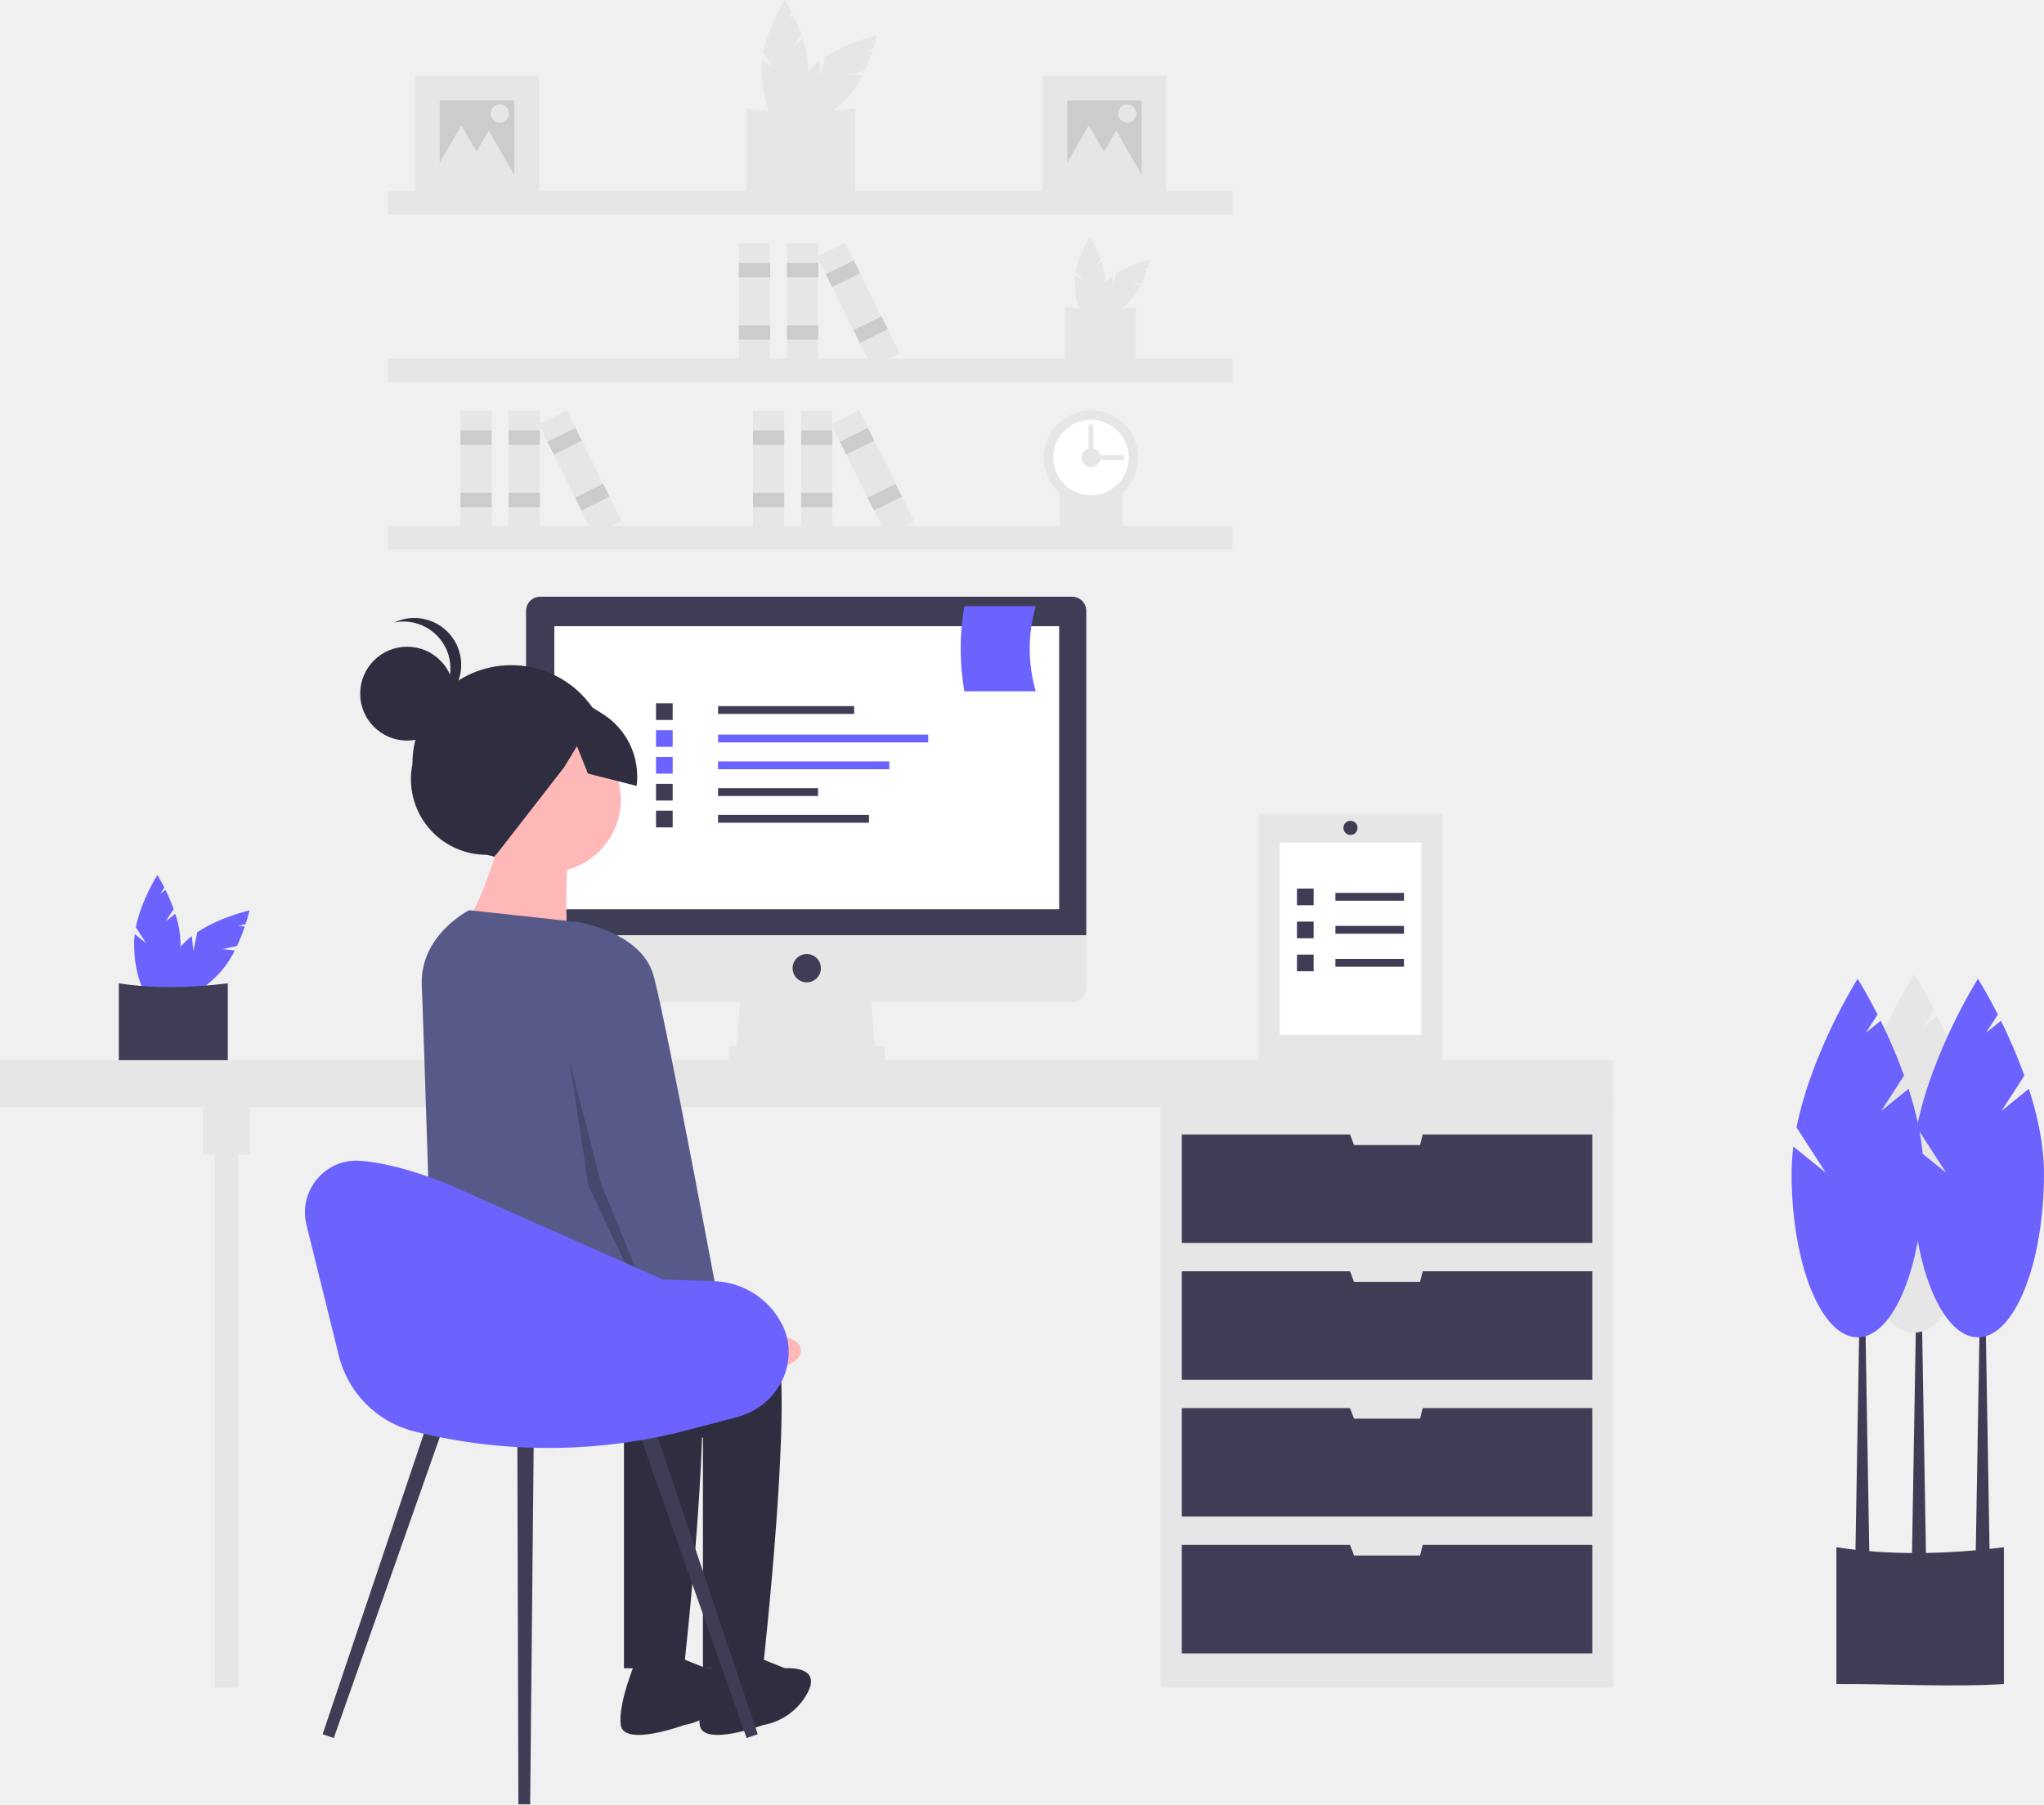
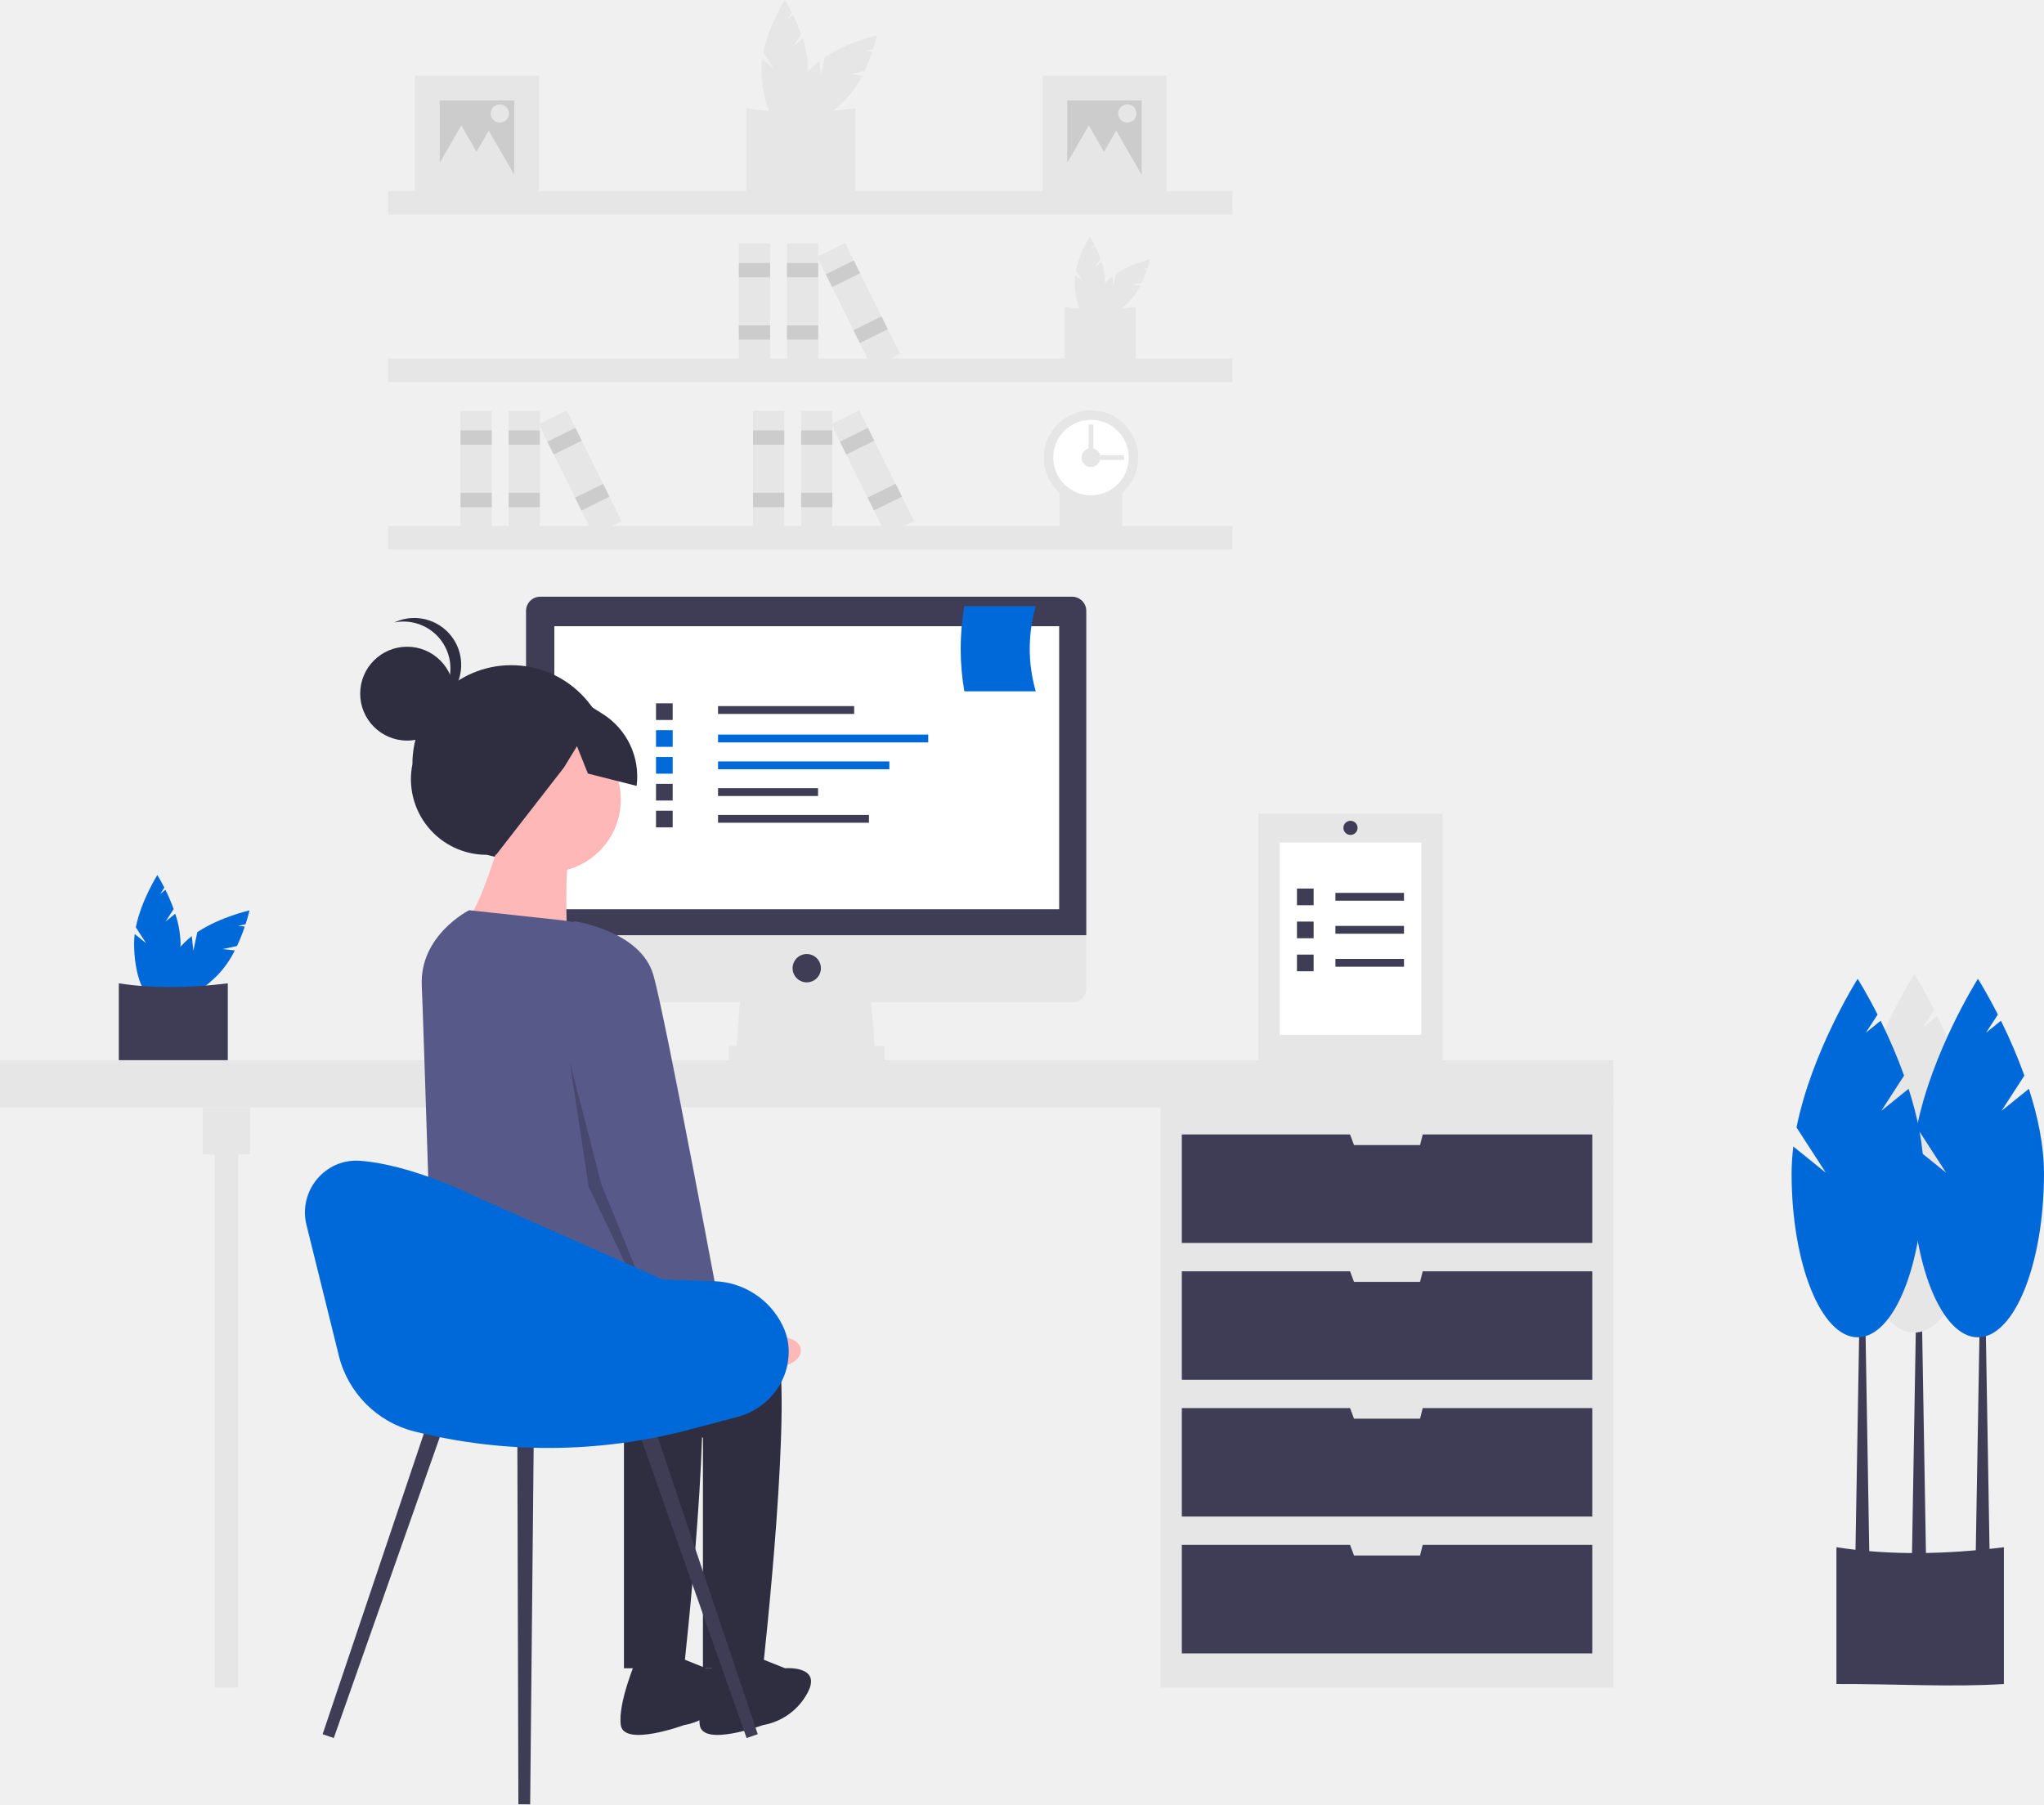
<svg xmlns="http://www.w3.org/2000/svg" id="ea61258a-e793-48f7-8624-3c5ca462ffd9" data-name="Layer 1" width="882.346" height="778.999" viewBox="0 0 882.346 778.999">
  <path d="M501.189,80.561l3.47-5.362a80.387,80.387,0,0,0-3.56-8.333l-2.244,1.812,1.776-2.745c-1.693-3.333-3.025-5.432-3.025-5.432s-6.958,10.965-9.283,22.575l4.452,6.881-4.929-3.981a32.522,32.522,0,0,0-.27,4.078c0,13.75,4.491,24.896,10.03,24.896s10.03-11.146,10.03-24.896a42.818,42.818,0,0,0-2.295-12.847Z" transform="translate(-158.8268 -60.50072)" fill="#e6e6e6" />
  <path d="M525.747,92.481l6.245-1.338a80.386,80.386,0,0,0,3.375-8.409l-2.868-.305,3.197-.685c1.159-3.554,1.702-5.98,1.702-5.98s-12.674,2.833-22.527,9.399l-1.717,8.014-.67-6.3a32.524,32.524,0,0,0-3.075,2.693c-9.722,9.722-14.429,20.779-10.512,24.696s14.974-.789,24.696-10.512a42.818,42.818,0,0,0,7.462-10.707Z" transform="translate(-158.8268 -60.50072)" fill="#e6e6e6" />
  <path d="M528.028,145.685c-14.481.926-30.26-.054-47.046,0V107.253c14.791,2.303,30.565,2.066,47.046,0Z" transform="translate(-158.8268 -60.50072)" fill="#e6e6e6" />
  <path d="M631.628,175.652l2.263-3.497a52.424,52.424,0,0,0-2.321-5.434l-1.463,1.182,1.158-1.79c-1.104-2.173-1.973-3.543-1.973-3.543a50.241,50.241,0,0,0-6.054,14.722l2.903,4.487-3.214-2.596a21.21,21.21,0,0,0-.176,2.66c0,8.967,2.928,16.236,6.541,16.236s6.541-7.269,6.541-16.236a27.923,27.923,0,0,0-1.496-8.378Z" transform="translate(-158.8268 -60.50072)" fill="#e6e6e6" />
  <path d="M647.644,183.426l4.073-.873a52.421,52.421,0,0,0,2.201-5.484l-1.87-.199,2.085-.447c.756-2.317,1.11-3.9,1.11-3.9a50.241,50.241,0,0,0-14.691,6.129l-1.12,5.226-.437-4.109a21.208,21.208,0,0,0-2.005,1.756c-6.34,6.34-9.41,13.551-6.855,16.105s9.765-.515,16.105-6.855a27.923,27.923,0,0,0,4.866-6.982Z" transform="translate(-158.8268 -60.50072)" fill="#e6e6e6" />
  <path d="M649.131,218.122c-9.444.604-19.734-.035-30.681,0v-25.063a110.584,110.584,0,0,0,30.681,0Z" transform="translate(-158.8268 -60.50072)" fill="#e6e6e6" />
  <path d="M643.3,292.399c-8.339.533-17.425-.031-27.091,0V270.268a97.647,97.647,0,0,0,27.091,0Z" transform="translate(-158.8268 -60.50072)" fill="#e6e6e6" />
  <rect x="167.508" y="82.481" width="364.547" height="10.183" fill="#e6e6e6" />
  <rect x="167.508" y="154.78" width="364.547" height="10.183" fill="#e6e6e6" />
  <rect x="167.508" y="227.078" width="364.547" height="10.183" fill="#e6e6e6" />
  <circle cx="470.958" cy="197.548" r="20.366" fill="#e6e6e6" />
  <circle cx="470.958" cy="197.548" r="16.293" fill="#fff" />
  <circle cx="470.958" cy="197.548" r="4.073" fill="#e6e6e6" />
  <rect x="634.876" y="249.902" width="2.037" height="16.293" transform="translate(735.1164 -438.3468) rotate(90)" fill="#e6e6e6" />
  <rect x="628.767" y="243.793" width="2.037" height="16.293" transform="translate(1100.743 443.3769) rotate(180)" fill="#e6e6e6" />
  <rect x="339.725" y="105.104" width="13.475" height="53.339" fill="#e6e6e6" />
  <rect x="339.725" y="113.526" width="13.475" height="6.176" fill="#ccc" />
  <rect x="339.725" y="140.476" width="13.475" height="6.176" fill="#ccc" />
  <rect x="318.951" y="105.104" width="13.475" height="53.339" fill="#e6e6e6" />
  <rect x="318.951" y="113.526" width="13.475" height="6.176" fill="#ccc" />
  <rect x="318.951" y="140.476" width="13.475" height="6.176" fill="#ccc" />
  <rect x="522.695" y="165.605" width="13.475" height="53.339" transform="translate(-189.1714 194.3656) rotate(-26.3396)" fill="#e6e6e6" />
  <rect x="515.969" y="175.601" width="13.475" height="6.176" transform="translate(-183.8419 189.9708) rotate(-26.3396)" fill="#ccc" />
  <rect x="527.926" y="199.753" width="13.475" height="6.176" transform="translate(-193.3166 197.7837) rotate(-26.3396)" fill="#ccc" />
  <rect x="219.567" y="177.403" width="13.475" height="53.339" fill="#e6e6e6" />
  <rect x="219.567" y="185.825" width="13.475" height="6.176" fill="#ccc" />
  <rect x="219.567" y="212.775" width="13.475" height="6.176" fill="#ccc" />
  <rect x="198.793" y="177.403" width="13.475" height="53.339" fill="#e6e6e6" />
  <rect x="198.793" y="185.825" width="13.475" height="6.176" fill="#ccc" />
  <rect x="198.793" y="212.775" width="13.475" height="6.176" fill="#ccc" />
  <rect x="402.537" y="237.903" width="13.475" height="53.339" transform="translate(-233.7244 148.5586) rotate(-26.3396)" fill="#e6e6e6" />
  <rect x="395.811" y="247.899" width="13.475" height="6.176" transform="translate(-228.3949 144.1638) rotate(-26.3396)" fill="#ccc" />
  <rect x="407.769" y="272.051" width="13.475" height="6.176" transform="translate(-237.8696 151.9768) rotate(-26.3396)" fill="#ccc" />
  <rect x="345.835" y="177.403" width="13.475" height="53.339" fill="#e6e6e6" />
  <rect x="345.835" y="185.825" width="13.475" height="6.176" fill="#ccc" />
  <rect x="345.835" y="212.775" width="13.475" height="6.176" fill="#ccc" />
  <rect x="325.061" y="177.403" width="13.475" height="53.339" fill="#e6e6e6" />
  <rect x="325.061" y="185.825" width="13.475" height="6.176" fill="#ccc" />
  <rect x="325.061" y="212.775" width="13.475" height="6.176" fill="#ccc" />
  <rect x="528.805" y="237.903" width="13.475" height="53.339" transform="translate(-220.6153 204.5824) rotate(-26.3396)" fill="#e6e6e6" />
  <rect x="522.079" y="247.899" width="13.475" height="6.176" transform="translate(-215.2858 200.1876) rotate(-26.3396)" fill="#ccc" />
  <rect x="534.036" y="272.051" width="13.475" height="6.176" transform="translate(-224.7604 208.0006) rotate(-26.3396)" fill="#ccc" />
  <rect x="449.987" y="32.646" width="53.556" height="53.556" fill="#e6e6e6" />
  <rect x="460.699" y="43.357" width="32.134" height="32.134" fill="#ccc" />
  <polygon points="470 54.143 476.814 65.944 483.627 77.745 470 77.745 456.373 77.745 463.187 65.944 470 54.143" fill="#e6e6e6" />
  <polygon points="481.839 56.398 488.653 68.199 495.466 80 481.839 80 468.212 80 475.026 68.199 481.839 56.398" fill="#e6e6e6" />
  <circle cx="486.631" cy="48.994" r="3.946" fill="#e6e6e6" />
  <rect x="179.123" y="32.646" width="53.556" height="53.556" fill="#e6e6e6" />
  <rect x="189.834" y="43.357" width="32.134" height="32.134" fill="#ccc" />
  <polygon points="199.136 54.143 205.949 65.944 212.763 77.745 199.136 77.745 185.509 77.745 192.322 65.944 199.136 54.143" fill="#e6e6e6" />
  <polygon points="210.975 56.398 217.788 68.199 224.601 80 210.975 80 197.348 80 204.161 68.199 210.975 56.398" fill="#e6e6e6" />
  <circle cx="215.766" cy="48.994" r="3.946" fill="#e6e6e6" />
-   <path d="M230.324,458.345l3.47-5.362a80.387,80.387,0,0,0-3.56-8.333l-2.244,1.812,1.776-2.745c-1.693-3.333-3.025-5.432-3.025-5.432s-6.958,10.965-9.283,22.575l4.452,6.881-4.929-3.981a32.524,32.524,0,0,0-.27,4.078c0,13.75,4.491,24.896,10.03,24.896s10.03-11.146,10.03-24.896a42.818,42.818,0,0,0-2.295-12.847Z" transform="translate(-158.8268 -60.50072)" fill="#6c63ff" />
-   <path d="M254.882,470.266l6.245-1.338a80.386,80.386,0,0,0,3.375-8.409l-2.868-.305,3.197-.685c1.159-3.554,1.702-5.98,1.702-5.98s-12.674,2.833-22.527,9.399l-1.717,8.014-.67-6.3a32.524,32.524,0,0,0-3.075,2.693c-9.722,9.722-14.429,20.779-10.512,24.696s14.974-.789,24.696-10.512a42.818,42.818,0,0,0,7.462-10.707Z" transform="translate(-158.8268 -60.50072)" fill="#6c63ff" />
+   <path d="M230.324,458.345l3.47-5.362a80.387,80.387,0,0,0-3.56-8.333l-2.244,1.812,1.776-2.745c-1.693-3.333-3.025-5.432-3.025-5.432s-6.958,10.965-9.283,22.575l4.452,6.881-4.929-3.981a32.524,32.524,0,0,0-.27,4.078c0,13.75,4.491,24.896,10.03,24.896s10.03-11.146,10.03-24.896a42.818,42.818,0,0,0-2.295-12.847Z" transform="translate(-158.8268 -60.50072)" fill="#0069d9" />
+   <path d="M254.882,470.266l6.245-1.338a80.386,80.386,0,0,0,3.375-8.409l-2.868-.305,3.197-.685c1.159-3.554,1.702-5.98,1.702-5.98s-12.674,2.833-22.527,9.399l-1.717,8.014-.67-6.3a32.524,32.524,0,0,0-3.075,2.693c-9.722,9.722-14.429,20.779-10.512,24.696s14.974-.789,24.696-10.512a42.818,42.818,0,0,0,7.462-10.707Z" transform="translate(-158.8268 -60.50072)" fill="#0069d9" />
  <path d="M257.163,523.469c-14.481.926-30.26-.054-47.046,0V485.038c14.791,2.303,30.565,2.066,47.046,0Z" transform="translate(-158.8268 -60.50072)" fill="#3f3d56" />
  <rect x="500.998" y="475.031" width="195.511" height="253.554" fill="#e6e6e6" />
  <rect x="92.664" y="488.269" width="10.183" height="240.316" fill="#e6e6e6" />
  <rect y="457.72" width="696.509" height="20.366" fill="#e6e6e6" />
  <rect x="87.573" y="478.086" width="20.366" height="20.366" fill="#e6e6e6" />
  <polygon points="614.155 489.796 613.009 494.379 584.497 494.379 582.779 489.796 510.162 489.796 510.162 536.638 687.344 536.638 687.344 489.796 614.155 489.796" fill="#3f3d56" />
  <polygon points="614.155 548.857 613.009 553.439 584.497 553.439 582.779 548.857 510.162 548.857 510.162 595.698 687.344 595.698 687.344 548.857 614.155 548.857" fill="#3f3d56" />
  <polygon points="614.155 607.918 613.009 612.5 584.497 612.5 582.779 607.918 510.162 607.918 510.162 654.759 687.344 654.759 687.344 607.918 614.155 607.918" fill="#3f3d56" />
  <polygon points="614.155 666.979 613.009 671.561 584.497 671.561 582.779 666.979 510.162 666.979 510.162 713.82 687.344 713.82 687.344 666.979 614.155 666.979" fill="#3f3d56" />
  <polygon points="377.785 454.665 317.706 454.665 319.742 428.19 375.748 428.19 377.785 454.665" fill="#e6e6e6" />
  <rect x="314.651" y="451.611" width="67.207" height="6.11" fill="#e6e6e6" />
  <path d="M621.639,318.128H392.015a6.11,6.11,0,0,0-6.11,6.11V464.252H627.748V324.237A6.11,6.11,0,0,0,621.639,318.128Z" transform="translate(-158.8268 -60.50072)" fill="#3f3d56" />
  <path d="M385.905,464.252V487.163a6.11,6.11,0,0,0,6.11,6.11h229.624a6.11,6.11,0,0,0,6.11-6.11V464.252Z" transform="translate(-158.8268 -60.50072)" fill="#e6e6e6" />
  <rect x="239.298" y="270.355" width="217.914" height="122.195" fill="#fff" />
  <circle cx="348.254" cy="418.007" r="6.11" fill="#3f3d56" />
  <path d="M1023.862,787.558c-22.254,1.424-46.502-.083-72.298,0V728.498c22.731,3.539,46.971,3.175,72.298,0Z" transform="translate(-158.8268 -60.50072)" fill="#3f3d56" />
  <polygon points="831.432 673.3 825.322 673.3 827.359 553.949 829.395 553.949 831.432 673.3" fill="#3f3d56" />
  <polygon points="858.926 674.107 852.816 674.107 854.853 554.755 856.889 554.755 858.926 674.107" fill="#3f3d56" />
  <polygon points="806.993 674.107 800.883 674.107 802.92 554.755 804.956 554.755 806.993 674.107" fill="#3f3d56" />
  <path d="M995.35,538.078l9.863-15.242a228.514,228.514,0,0,0-10.119-23.687l-6.378,5.151,5.05-7.804c-4.813-9.473-8.599-15.442-8.599-15.442s-19.78,31.17-26.389,64.173L971.435,564.786l-14.011-11.317a92.452,92.452,0,0,0-.769,11.593c0,39.086,12.765,70.771,28.512,70.771s28.512-31.685,28.512-70.771c0-12.117-2.741-24.794-6.523-36.521Z" transform="translate(-158.8268 -60.50072)" fill="#e6e6e6" />
-   <path d="M1022.844,540.114l9.863-15.242a228.515,228.515,0,0,0-10.119-23.687l-6.378,5.151,5.05-7.804c-4.813-9.473-8.599-15.442-8.599-15.442s-19.78,31.17-26.389,64.173l12.656,19.56-14.011-11.317a92.452,92.452,0,0,0-.769,11.593c0,39.086,12.765,70.771,28.512,70.771s28.512-31.685,28.512-70.771c0-12.117-2.741-24.794-6.523-36.521Z" transform="translate(-158.8268 -60.50072)" fill="#6c63ff" />
-   <path d="M970.911,540.114l9.863-15.242a228.517,228.517,0,0,0-10.119-23.687l-6.378,5.151,5.05-7.804c-4.812-9.473-8.599-15.442-8.599-15.442s-19.78,31.17-26.389,64.173l12.656,19.56-14.011-11.317a92.452,92.452,0,0,0-.769,11.593c0,39.086,12.765,70.771,28.512,70.771s28.512-31.685,28.512-70.771c0-12.117-2.741-24.794-6.523-36.521Z" transform="translate(-158.8268 -60.50072)" fill="#6c63ff" />
+   <path d="M1022.844,540.114l9.863-15.242a228.515,228.515,0,0,0-10.119-23.687l-6.378,5.151,5.05-7.804c-4.813-9.473-8.599-15.442-8.599-15.442s-19.78,31.17-26.389,64.173l12.656,19.56-14.011-11.317a92.452,92.452,0,0,0-.769,11.593c0,39.086,12.765,70.771,28.512,70.771s28.512-31.685,28.512-70.771c0-12.117-2.741-24.794-6.523-36.521Z" transform="translate(-158.8268 -60.50072)" fill="#0069d9" />
+   <path d="M970.911,540.114l9.863-15.242a228.517,228.517,0,0,0-10.119-23.687l-6.378,5.151,5.05-7.804c-4.812-9.473-8.599-15.442-8.599-15.442s-19.78,31.17-26.389,64.173l12.656,19.56-14.011-11.317a92.452,92.452,0,0,0-.769,11.593c0,39.086,12.765,70.771,28.512,70.771s28.512-31.685,28.512-70.771c0-12.117-2.741-24.794-6.523-36.521Z" transform="translate(-158.8268 -60.50072)" fill="#0069d9" />
  <rect x="309.964" y="304.848" width="58.756" height="3.373" fill="#3f3d56" />
-   <rect x="309.964" y="317.151" width="90.732" height="3.373" fill="#6c63ff" />
-   <rect x="309.964" y="328.742" width="73.945" height="3.373" fill="#6c63ff" />
+   <rect x="309.964" y="317.151" width="90.732" height="3.373" fill="#0069d9" />
+   <rect x="309.964" y="328.742" width="73.945" height="3.373" fill="#0069d9" />
  <rect x="309.964" y="340.29" width="43.168" height="3.373" fill="#3f3d56" />
  <rect x="309.964" y="351.837" width="65.151" height="3.373" fill="#3f3d56" />
  <rect x="283.184" y="303.649" width="7.195" height="7.195" fill="#3f3d56" />
-   <rect x="283.184" y="315.24" width="7.195" height="7.195" fill="#6c63ff" />
-   <rect x="283.184" y="326.831" width="7.195" height="7.195" fill="#6c63ff" />
+   <rect x="283.184" y="315.24" width="7.195" height="7.195" fill="#0069d9" />
+   <rect x="283.184" y="326.831" width="7.195" height="7.195" fill="#0069d9" />
  <rect x="283.184" y="338.423" width="7.195" height="7.195" fill="#3f3d56" />
  <rect x="283.184" y="350.014" width="7.195" height="7.195" fill="#3f3d56" />
-   <path d="M605.942,358.963H575.109a107.84,107.84,0,0,1,0-36.763h30.833A66.148,66.148,0,0,0,605.942,358.963Z" transform="translate(-158.8268 -60.50072)" fill="#6c63ff" />
+   <path d="M605.942,358.963H575.109a107.84,107.84,0,0,1,0-36.763h30.833A66.148,66.148,0,0,0,605.942,358.963Z" transform="translate(-158.8268 -60.50072)" fill="#0069d9" />
  <path d="M381.591,432.645l-12.685-3.092a32.657,32.657,0,0,1-32.051-39.124v0a42.685,42.685,0,0,1,42.631-42.738h0a42.685,42.685,0,0,1,42.738,42.631v0C429.417,415.35,406.891,438.812,381.591,432.645Z" transform="translate(-158.8268 -60.50072)" fill="#2f2e41" />
  <circle cx="236.62" cy="345.243" r="31.364" fill="#ffb8b8" />
  <path d="M374.992,422.108s-9.545,32.727-15,35.455,43.636,6.818,43.636,6.818-1.364-31.364,1.364-34.091S374.992,422.108,374.992,422.108Z" transform="translate(-158.8268 -60.50072)" fill="#ffb8b8" />
  <path d="M424.083,623.926s61.364-5.455,69.546,15S488.174,780.745,488.174,780.745H462.265V681.199s-110.472-31.402-110.472-42.311S424.083,623.926,424.083,623.926Z" transform="translate(-158.8268 -60.50072)" fill="#2f2e41" />
  <path d="M484.083,775.29l13.636,5.455s16.364-1.364,9.545,10.909A27.004,27.004,0,0,1,488.174,805.29s-25.909,9.545-27.273,0,6.818-28.636,6.818-28.636Z" transform="translate(-158.8268 -60.50072)" fill="#2f2e41" />
  <path d="M389.992,623.926s61.364-5.455,69.546,15S454.083,780.745,454.083,780.745H428.174V681.199s-78.418-18.164-78.418-29.073c0-5.125-5.343-31.171,4.073-36.658C364.457,609.274,389.992,623.926,389.992,623.926Z" transform="translate(-158.8268 -60.50072)" fill="#2f2e41" />
  <path d="M449.992,775.29l13.636,5.455s16.364-1.364,9.545,10.909A27.004,27.004,0,0,1,454.083,805.29s-25.909,9.545-27.273,0,6.818-28.636,6.818-28.636Z" transform="translate(-158.8268 -60.50072)" fill="#2f2e41" />
  <path d="M361.356,453.471l40.98,4.454a30.182,30.182,0,0,1,26.269,23.767L444.538,557.108s5.455,75-5.455,79.091-25.909-16.364-46.364-13.636-47.046,8.864-47.046,8.864S341.451,497.179,340.901,486.199C339.801,464.248,361.356,453.471,361.356,453.471Z" transform="translate(-158.8268 -60.50072)" fill="#575a89" />
  <path d="M458.427,627.823l16.824,9.908s30.183-4.331,29.241,6.278-33.889,8.559-33.889,8.559l-20.275-12.493Z" transform="translate(-158.8268 -60.50072)" fill="#ffb8b8" />
  <circle cx="175.743" cy="299.475" r="20.26" fill="#2f2e41" />
  <path d="M353.263,349.085a20.25,20.25,0,0,0-24.247-19.836,20.25,20.25,0,1,1,12.63,38.165A20.243,20.243,0,0,0,353.263,349.085Z" transform="translate(-158.8268 -60.50072)" fill="#2f2e41" />
  <path d="M370.643,360.575l27.313-5.029,21.005,13.165a31.863,31.863,0,0,1,14.678,31.095l-21.037-5.332-4.711-11.812-5.61,9.196-29.334,37.75-16.47-10.488-14.683-23.009Z" transform="translate(-158.8268 -60.50072)" fill="#2f2e41" />
  <path d="M393.136,465.071l13.636-6.818s28.636,4.091,34.091,23.182,30,151.364,30,151.364L447.681,643.708l-32.727-80.455Z" transform="translate(-158.8268 -60.50072)" fill="#575a89" />
  <polygon points="245.917 458.23 259.565 511.205 283.767 570.701 282.928 572.761 254.063 512.199 245.917 458.23" opacity="0.2" />
  <polygon points="144.084 750.379 139.271 748.721 185.896 610.231 192.636 612.553 144.084 750.379" fill="#3f3d56" />
  <polygon points="322.291 750.379 327.105 748.721 280.479 610.231 273.74 612.553 322.291 750.379" fill="#3f3d56" />
  <polygon points="223.77 778.981 228.861 778.999 230.443 617.107 223.315 617.082 223.77 778.981" fill="#3f3d56" />
-   <path d="M291.127,589.357l13.966,56.445a44.826,44.826,0,0,0,32.642,32.721l0,0a238.26,238.26,0,0,0,118.547-.764l20.851-5.499c12.116-3.195,21.227-13.601,22.089-26.101a25.685,25.685,0,0,0-2.323-12.872q-.122-.26-.246-.515a34.064,34.064,0,0,0-29.598-19.138l-22.089-.713L364.521,577.282s-27.667-14.053-50.412-15.626C299.089,560.617,287.51,574.741,291.127,589.357Z" transform="translate(-158.8268 -60.50072)" fill="#6c63ff" />
+   <path d="M291.127,589.357l13.966,56.445a44.826,44.826,0,0,0,32.642,32.721l0,0a238.26,238.26,0,0,0,118.547-.764l20.851-5.499c12.116-3.195,21.227-13.601,22.089-26.101a25.685,25.685,0,0,0-2.323-12.872q-.122-.26-.246-.515a34.064,34.064,0,0,0-29.598-19.138l-22.089-.713L364.521,577.282s-27.667-14.053-50.412-15.626C299.089,560.617,287.51,574.741,291.127,589.357Z" transform="translate(-158.8268 -60.50072)" fill="#0069d9" />
  <rect x="543.257" y="351.309" width="79.426" height="107.939" fill="#e6e6e6" />
  <rect x="552.421" y="363.764" width="61.097" height="83.03" fill="#fff" />
  <rect x="576.467" y="385.492" width="29.602" height="3.373" fill="#3f3d56" />
  <rect x="559.87" y="383.625" width="7.195" height="7.195" fill="#3f3d56" />
  <rect x="576.467" y="399.748" width="29.602" height="3.373" fill="#3f3d56" />
  <rect x="559.87" y="397.881" width="7.195" height="7.195" fill="#3f3d56" />
  <rect x="576.467" y="414.004" width="29.602" height="3.373" fill="#3f3d56" />
  <rect x="559.87" y="412.137" width="7.195" height="7.195" fill="#3f3d56" />
  <rect x="579.915" y="354.364" width="6.11" height="6.11" rx="3.055" fill="#3f3d56" />
</svg>
